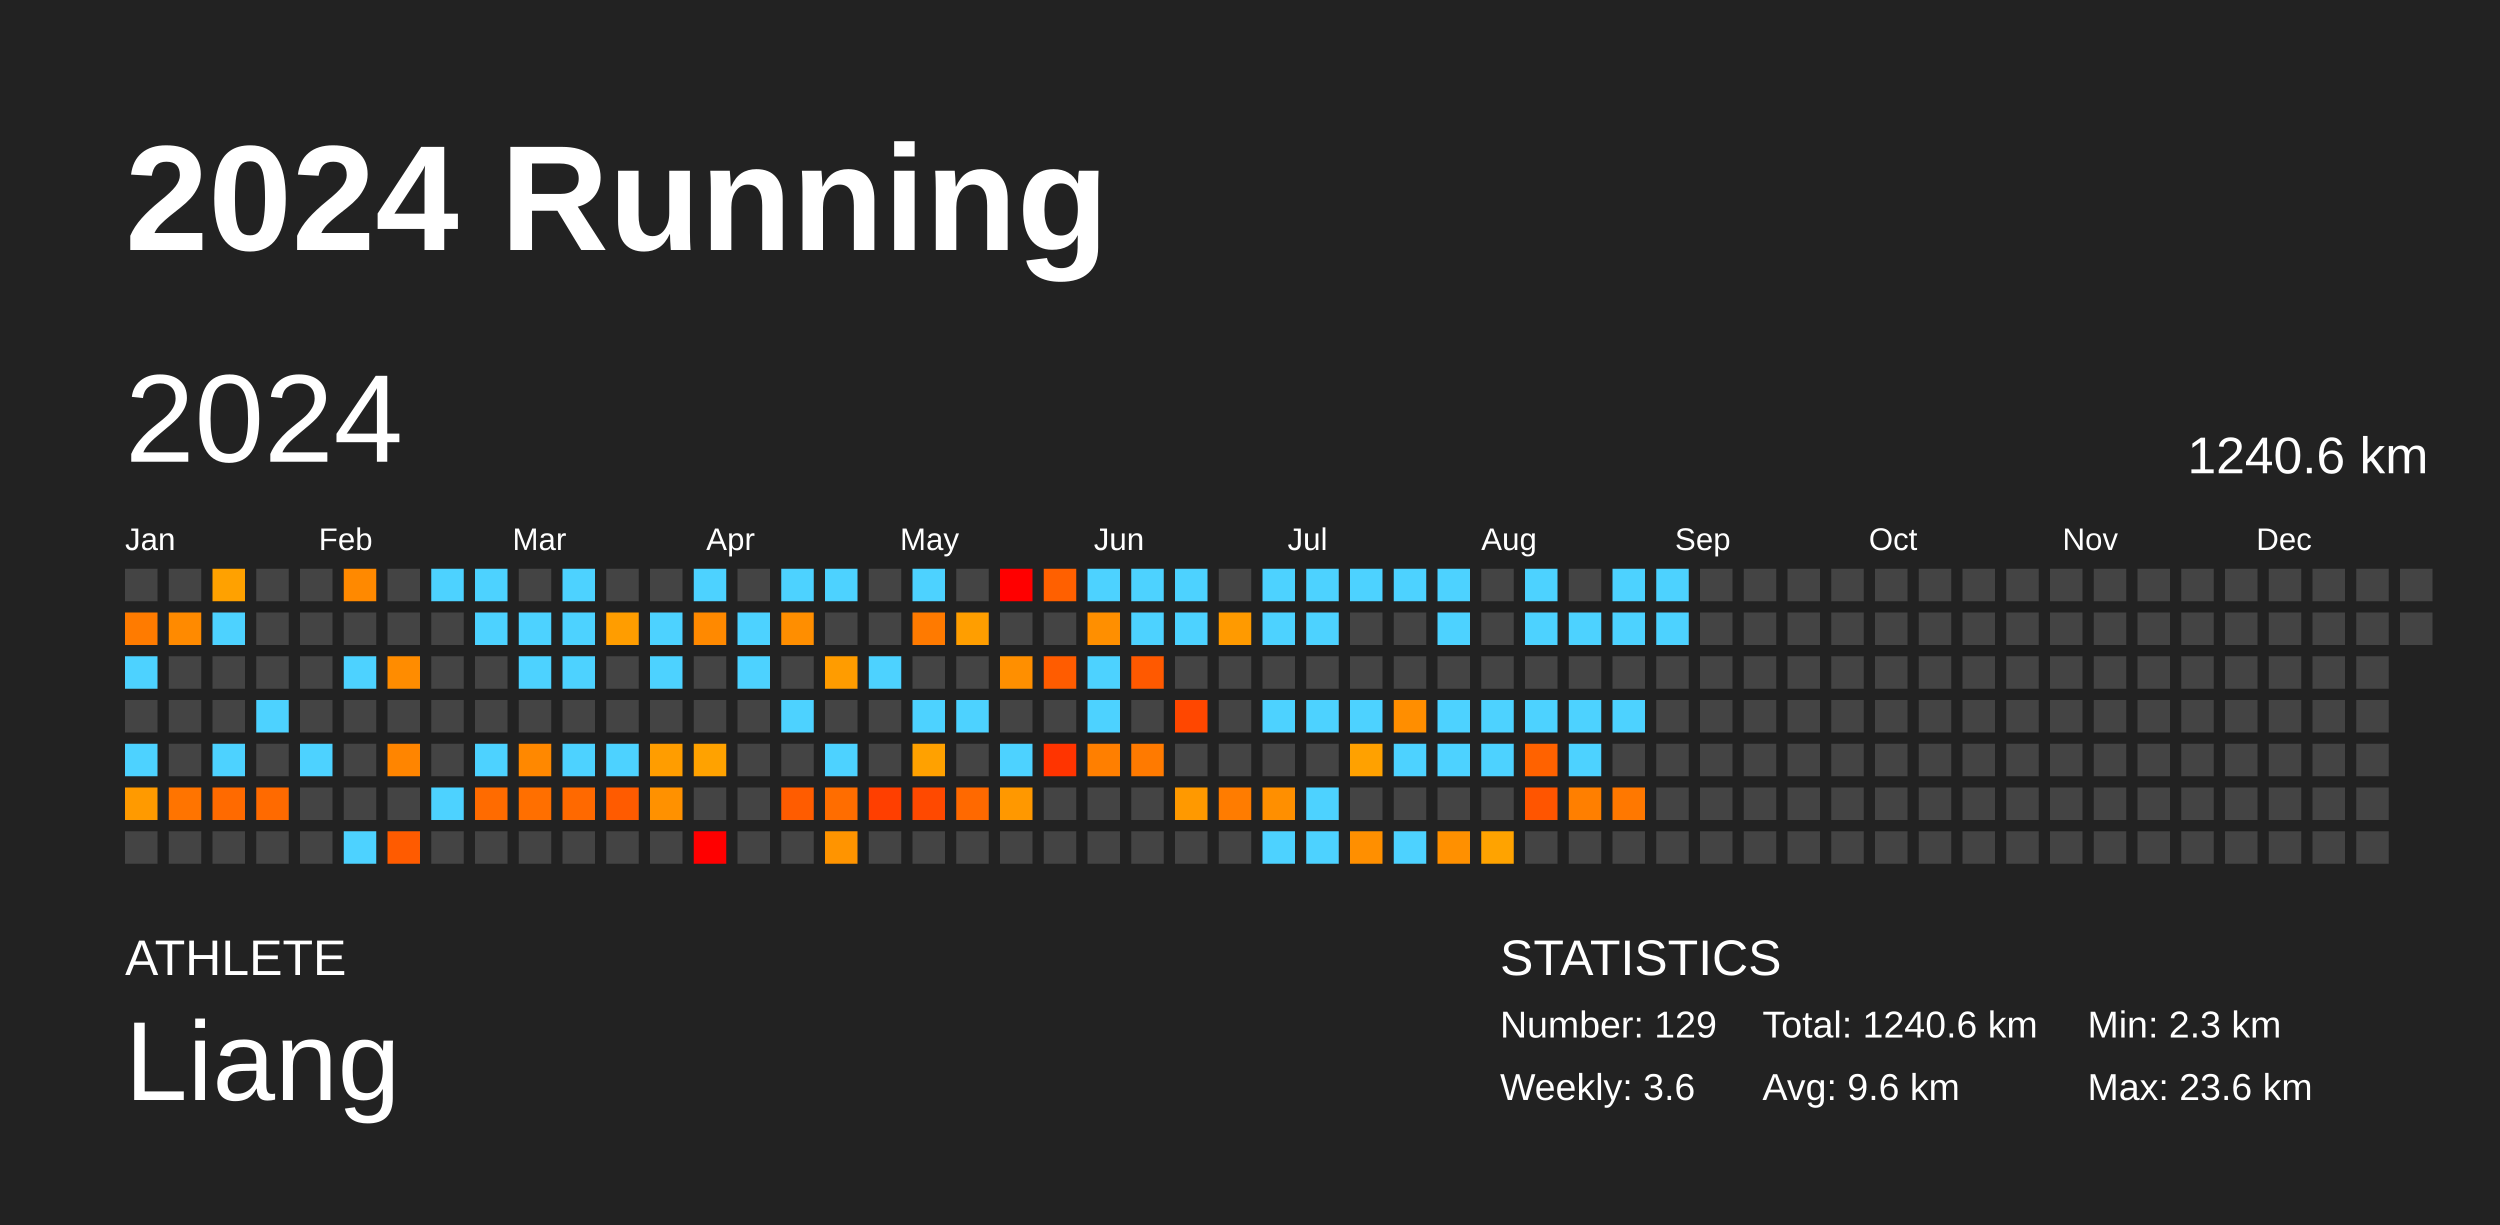
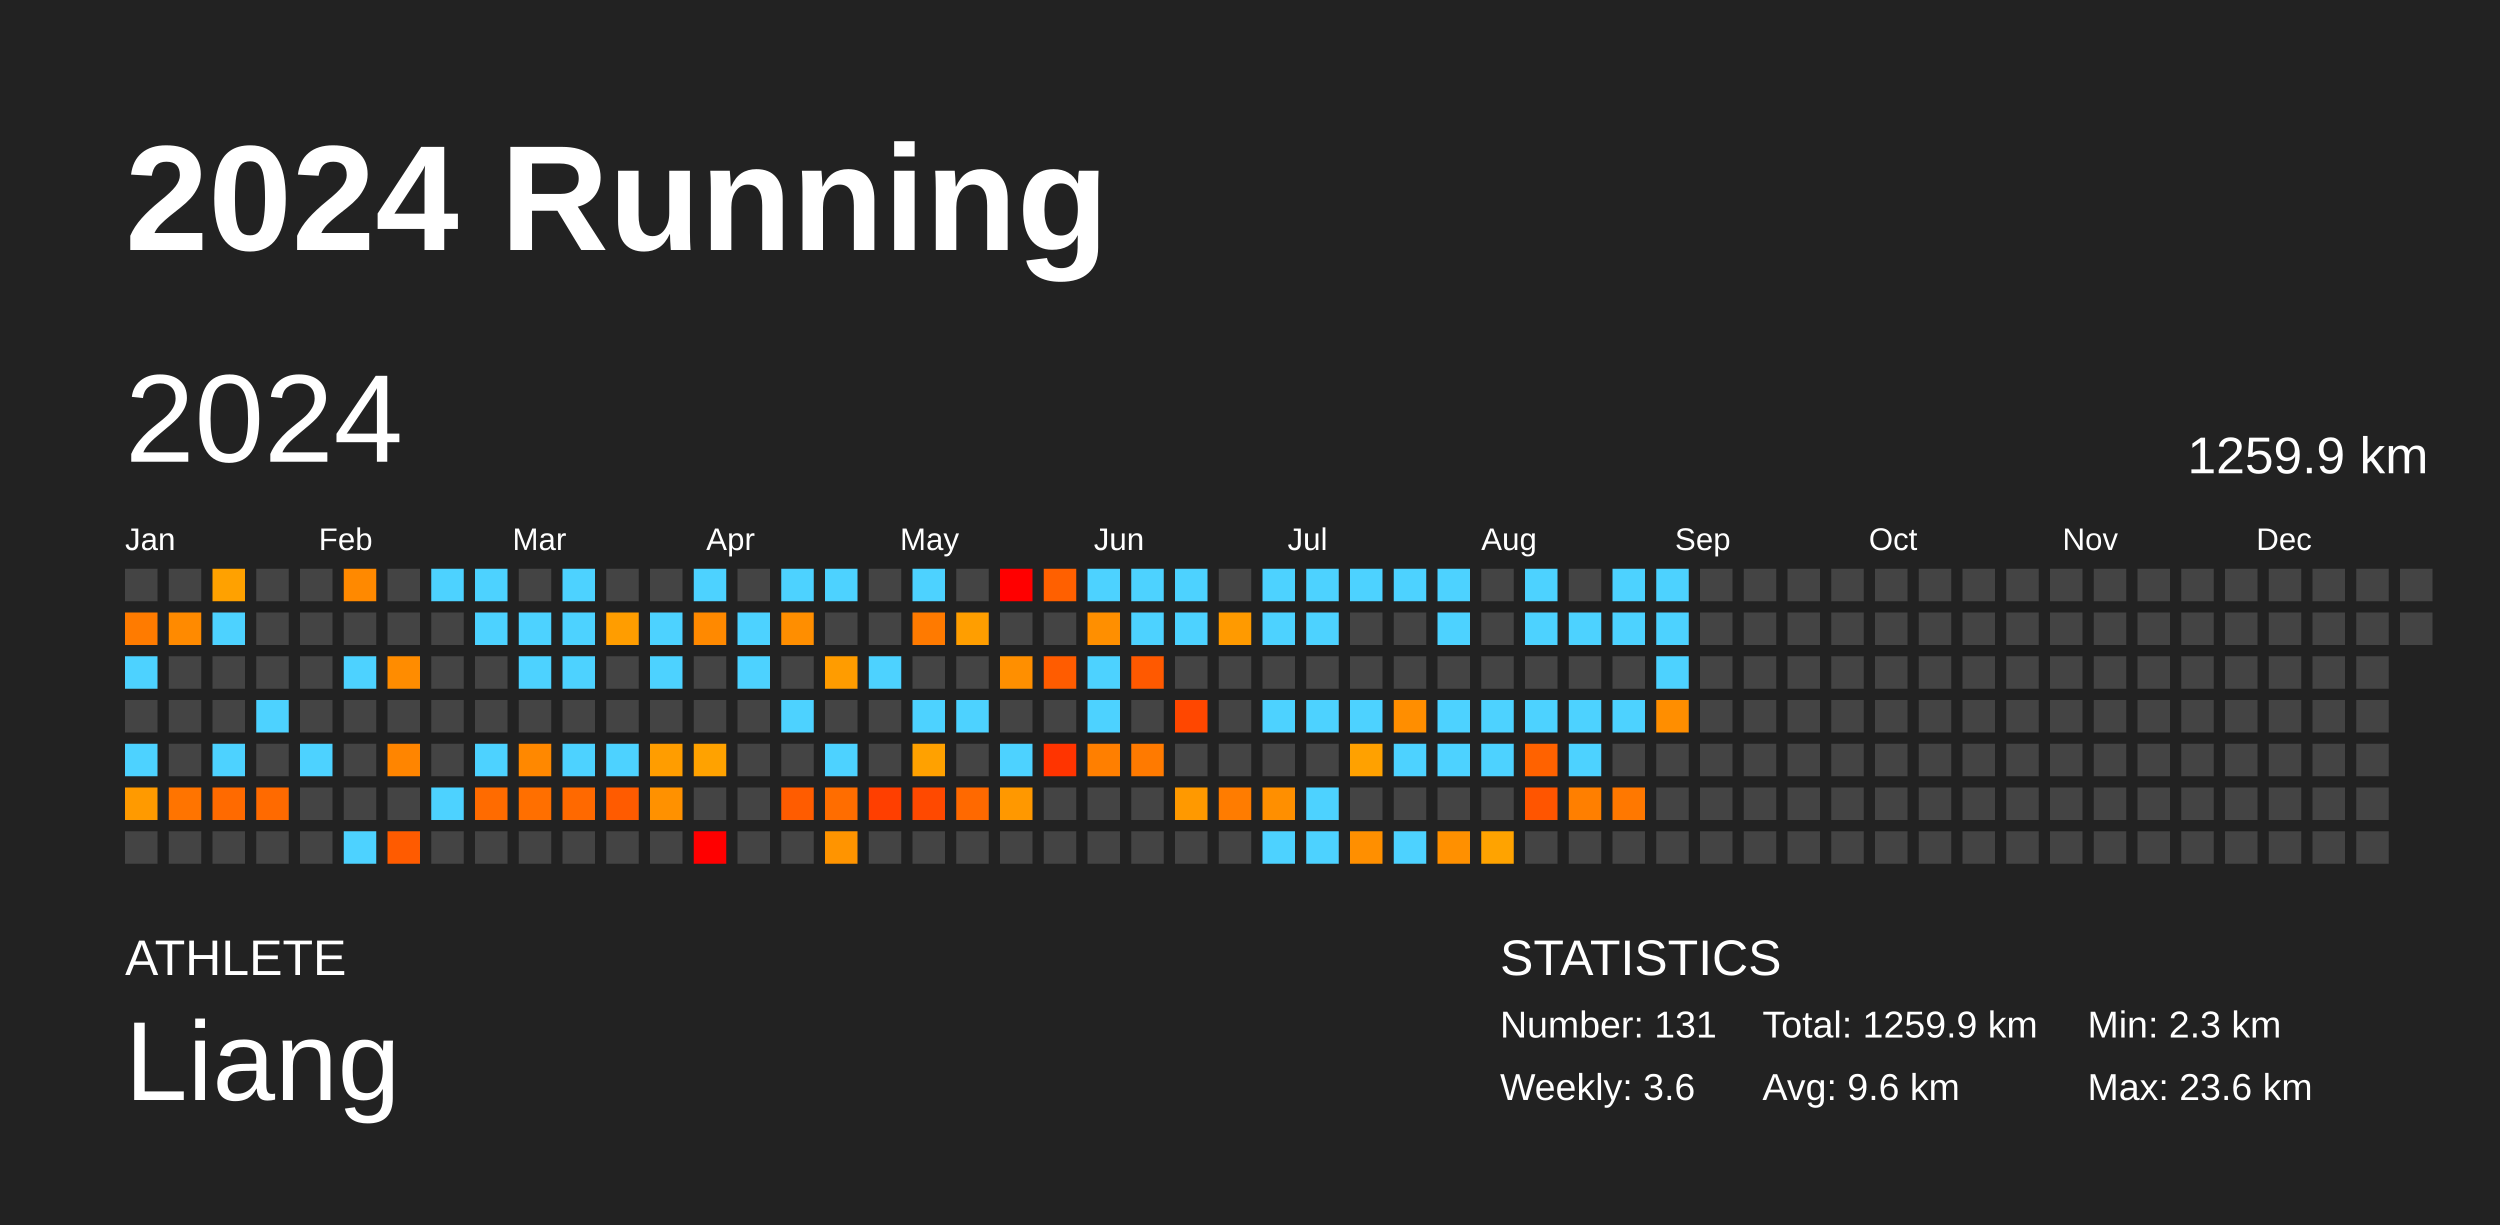
<svg xmlns="http://www.w3.org/2000/svg" baseProfile="full" height="98mm" version="1.1" viewBox="0,0,200,98" width="200mm">
  <defs />
  <rect fill="#222222" height="98" width="200" x="0" y="0" />
  <text fill="#FFFFFF" style="font-size:12px; font-family:Arial; font-weight:bold;" x="10" y="20">2024 Running</text>
  <text fill="#FFFFFF" style="font-size:4px; font-family:Arial" x="10" y="78">ATHLETE</text>
  <text fill="#FFFFFF" style="font-size:9px; font-family:Arial" x="10" y="88">Liang</text>
  <text fill="#FFFFFF" style="font-size:4px; font-family:Arial" x="120" y="78">STATISTICS</text>
-   <text fill="#FFFFFF" style="font-size:3px; font-family:Arial" x="120" y="83">Number: 129</text>
+   <text fill="#FFFFFF" style="font-size:3px; font-family:Arial" x="120" y="83">Number: 131</text>
  <text fill="#FFFFFF" style="font-size:3px; font-family:Arial" x="120" y="88">Weekly: 3.6</text>
-   <text fill="#FFFFFF" style="font-size:3px; font-family:Arial" x="141" y="83">Total: 1240.6 km</text>
+   <text fill="#FFFFFF" style="font-size:3px; font-family:Arial" x="141" y="83">Total: 1259.9 km</text>
  <text fill="#FFFFFF" style="font-size:3px; font-family:Arial" x="141" y="88">Avg: 9.6 km</text>
  <text fill="#FFFFFF" style="font-size:3px; font-family:Arial" x="167" y="83">Min: 2.3 km</text>
  <text fill="#FFFFFF" style="font-size:3px; font-family:Arial" x="167" y="88">Max: 23.6 km</text>
  <text dominant-baseline="hanging" fill="#FFFFFF" style="font-size:10.0px; font-family:Arial;" x="10" y="30">2024</text>
-   <text dominant-baseline="hanging" fill="#FFFFFF" style="font-size:4.125px; font-family:Arial;" x="175" y="35">1240.6 km</text>
+   <text dominant-baseline="hanging" fill="#FFFFFF" style="font-size:4.125px; font-family:Arial;" x="175" y="35">1259.9 km</text>
  <text fill="#FFFFFF" style="font-size:2.5px; font-family:Arial" x="10.0" y="44">Jan</text>
  <text fill="#FFFFFF" style="font-size:2.5px; font-family:Arial" x="25.5" y="44">Feb</text>
  <text fill="#FFFFFF" style="font-size:2.5px; font-family:Arial" x="41.0" y="44">Mar</text>
  <text fill="#FFFFFF" style="font-size:2.5px; font-family:Arial" x="56.5" y="44">Apr</text>
  <text fill="#FFFFFF" style="font-size:2.5px; font-family:Arial" x="72.0" y="44">May</text>
  <text fill="#FFFFFF" style="font-size:2.5px; font-family:Arial" x="87.5" y="44">Jun</text>
  <text fill="#FFFFFF" style="font-size:2.5px; font-family:Arial" x="103.0" y="44">Jul</text>
  <text fill="#FFFFFF" style="font-size:2.5px; font-family:Arial" x="118.5" y="44">Aug</text>
  <text fill="#FFFFFF" style="font-size:2.5px; font-family:Arial" x="134.0" y="44">Sep</text>
  <text fill="#FFFFFF" style="font-size:2.5px; font-family:Arial" x="149.5" y="44">Oct</text>
  <text fill="#FFFFFF" style="font-size:2.5px; font-family:Arial" x="165.0" y="44">Nov</text>
  <text fill="#FFFFFF" style="font-size:2.5px; font-family:Arial" x="180.5" y="44">Dec</text>
  <rect fill="#444444" height="2.6" width="2.6" x="10.0" y="45.5" />
  <rect fill="#ff7b00" height="2.6" width="2.6" x="10.0" y="49.0" />
  <rect fill="#4dd2ff" height="2.6" width="2.6" x="10.0" y="52.5" />
  <rect fill="#444444" height="2.6" width="2.6" x="10.0" y="56.0" />
  <rect fill="#4dd2ff" height="2.6" width="2.6" x="10.0" y="59.5" />
  <rect fill="#ff9a00" height="2.6" width="2.6" x="10.0" y="63.0" />
  <rect fill="#444444" height="2.6" width="2.6" x="10.0" y="66.5" />
  <rect fill="#444444" height="2.6" width="2.6" x="13.5" y="45.5" />
  <rect fill="#ff8a00" height="2.6" width="2.6" x="13.5" y="49.0" />
  <rect fill="#444444" height="2.6" width="2.6" x="13.5" y="52.5" />
  <rect fill="#444444" height="2.6" width="2.6" x="13.5" y="56.0" />
  <rect fill="#444444" height="2.6" width="2.6" x="13.5" y="59.5" />
  <rect fill="#ff7400" height="2.6" width="2.6" x="13.5" y="63.0" />
  <rect fill="#444444" height="2.6" width="2.6" x="13.5" y="66.5" />
  <rect fill="#ffa100" height="2.6" width="2.6" x="17.0" y="45.5" />
  <rect fill="#4dd2ff" height="2.6" width="2.6" x="17.0" y="49.0" />
  <rect fill="#444444" height="2.6" width="2.6" x="17.0" y="52.5" />
  <rect fill="#444444" height="2.6" width="2.6" x="17.0" y="56.0" />
  <rect fill="#4dd2ff" height="2.6" width="2.6" x="17.0" y="59.5" />
  <rect fill="#ff6a00" height="2.6" width="2.6" x="17.0" y="63.0" />
  <rect fill="#444444" height="2.6" width="2.6" x="17.0" y="66.5" />
  <rect fill="#444444" height="2.6" width="2.6" x="20.5" y="45.5" />
  <rect fill="#444444" height="2.6" width="2.6" x="20.5" y="49.0" />
  <rect fill="#444444" height="2.6" width="2.6" x="20.5" y="52.5" />
  <rect fill="#4dd2ff" height="2.6" width="2.6" x="20.5" y="56.0" />
  <rect fill="#444444" height="2.6" width="2.6" x="20.5" y="59.5" />
  <rect fill="#ff6a00" height="2.6" width="2.6" x="20.5" y="63.0" />
  <rect fill="#444444" height="2.6" width="2.6" x="20.5" y="66.5" />
  <rect fill="#444444" height="2.6" width="2.6" x="24.0" y="45.5" />
  <rect fill="#444444" height="2.6" width="2.6" x="24.0" y="49.0" />
  <rect fill="#444444" height="2.6" width="2.6" x="24.0" y="52.5" />
  <rect fill="#444444" height="2.6" width="2.6" x="24.0" y="56.0" />
  <rect fill="#4dd2ff" height="2.6" width="2.6" x="24.0" y="59.5" />
  <rect fill="#444444" height="2.6" width="2.6" x="24.0" y="63.0" />
  <rect fill="#444444" height="2.6" width="2.6" x="24.0" y="66.5" />
  <rect fill="#ff8900" height="2.6" width="2.6" x="27.5" y="45.5" />
  <rect fill="#444444" height="2.6" width="2.6" x="27.5" y="49.0" />
  <rect fill="#4dd2ff" height="2.6" width="2.6" x="27.5" y="52.5" />
  <rect fill="#444444" height="2.6" width="2.6" x="27.5" y="56.0" />
  <rect fill="#444444" height="2.6" width="2.6" x="27.5" y="59.5" />
  <rect fill="#444444" height="2.6" width="2.6" x="27.5" y="63.0" />
  <rect fill="#4dd2ff" height="2.6" width="2.6" x="27.5" y="66.5" />
  <rect fill="#444444" height="2.6" width="2.6" x="31.0" y="45.5" />
  <rect fill="#444444" height="2.6" width="2.6" x="31.0" y="49.0" />
  <rect fill="#ff8c00" height="2.6" width="2.6" x="31.0" y="52.5" />
  <rect fill="#444444" height="2.6" width="2.6" x="31.0" y="56.0" />
  <rect fill="#ff8500" height="2.6" width="2.6" x="31.0" y="59.5" />
  <rect fill="#444444" height="2.6" width="2.6" x="31.0" y="63.0" />
  <rect fill="#ff5b00" height="2.6" width="2.6" x="31.0" y="66.5" />
  <rect fill="#4dd2ff" height="2.6" width="2.6" x="34.5" y="45.5" />
  <rect fill="#444444" height="2.6" width="2.6" x="34.5" y="49.0" />
  <rect fill="#444444" height="2.6" width="2.6" x="34.5" y="52.5" />
  <rect fill="#444444" height="2.6" width="2.6" x="34.5" y="56.0" />
  <rect fill="#444444" height="2.6" width="2.6" x="34.5" y="59.5" />
  <rect fill="#4dd2ff" height="2.6" width="2.6" x="34.5" y="63.0" />
  <rect fill="#444444" height="2.6" width="2.6" x="34.5" y="66.5" />
  <rect fill="#4dd2ff" height="2.6" width="2.6" x="38.0" y="45.5" />
  <rect fill="#4dd2ff" height="2.6" width="2.6" x="38.0" y="49.0" />
  <rect fill="#444444" height="2.6" width="2.6" x="38.0" y="52.5" />
  <rect fill="#444444" height="2.6" width="2.6" x="38.0" y="56.0" />
  <rect fill="#4dd2ff" height="2.6" width="2.6" x="38.0" y="59.5" />
  <rect fill="#ff6b00" height="2.6" width="2.6" x="38.0" y="63.0" />
  <rect fill="#444444" height="2.6" width="2.6" x="38.0" y="66.5" />
  <rect fill="#444444" height="2.6" width="2.6" x="41.5" y="45.5" />
  <rect fill="#4dd2ff" height="2.6" width="2.6" x="41.5" y="49.0" />
  <rect fill="#4dd2ff" height="2.6" width="2.6" x="41.5" y="52.5" />
  <rect fill="#444444" height="2.6" width="2.6" x="41.5" y="56.0" />
  <rect fill="#ff8800" height="2.6" width="2.6" x="41.5" y="59.5" />
  <rect fill="#ff6f00" height="2.6" width="2.6" x="41.5" y="63.0" />
  <rect fill="#444444" height="2.6" width="2.6" x="41.5" y="66.5" />
  <rect fill="#4dd2ff" height="2.6" width="2.6" x="45.0" y="45.5" />
  <rect fill="#4dd2ff" height="2.6" width="2.6" x="45.0" y="49.0" />
  <rect fill="#4dd2ff" height="2.6" width="2.6" x="45.0" y="52.5" />
  <rect fill="#444444" height="2.6" width="2.6" x="45.0" y="56.0" />
  <rect fill="#4dd2ff" height="2.6" width="2.6" x="45.0" y="59.5" />
  <rect fill="#ff6900" height="2.6" width="2.6" x="45.0" y="63.0" />
  <rect fill="#444444" height="2.6" width="2.6" x="45.0" y="66.5" />
  <rect fill="#444444" height="2.6" width="2.6" x="48.5" y="45.5" />
  <rect fill="#ff9d00" height="2.6" width="2.6" x="48.5" y="49.0" />
  <rect fill="#444444" height="2.6" width="2.6" x="48.5" y="52.5" />
  <rect fill="#444444" height="2.6" width="2.6" x="48.5" y="56.0" />
  <rect fill="#4dd2ff" height="2.6" width="2.6" x="48.5" y="59.5" />
  <rect fill="#ff5b00" height="2.6" width="2.6" x="48.5" y="63.0" />
  <rect fill="#444444" height="2.6" width="2.6" x="48.5" y="66.5" />
  <rect fill="#444444" height="2.6" width="2.6" x="52.0" y="45.5" />
  <rect fill="#4dd2ff" height="2.6" width="2.6" x="52.0" y="49.0" />
  <rect fill="#4dd2ff" height="2.6" width="2.6" x="52.0" y="52.5" />
  <rect fill="#444444" height="2.6" width="2.6" x="52.0" y="56.0" />
  <rect fill="#ff9d00" height="2.6" width="2.6" x="52.0" y="59.5" />
  <rect fill="#ff9100" height="2.6" width="2.6" x="52.0" y="63.0" />
  <rect fill="#444444" height="2.6" width="2.6" x="52.0" y="66.5" />
  <rect fill="#4dd2ff" height="2.6" width="2.6" x="55.5" y="45.5" />
  <rect fill="#ff8900" height="2.6" width="2.6" x="55.5" y="49.0" />
  <rect fill="#444444" height="2.6" width="2.6" x="55.5" y="52.5" />
  <rect fill="#444444" height="2.6" width="2.6" x="55.5" y="56.0" />
  <rect fill="#ffa200" height="2.6" width="2.6" x="55.5" y="59.5" />
  <rect fill="#444444" height="2.6" width="2.6" x="55.5" y="63.0" />
  <rect fill="red" height="2.6" width="2.6" x="55.5" y="66.5" />
  <rect fill="#444444" height="2.6" width="2.6" x="59.0" y="45.5" />
  <rect fill="#4dd2ff" height="2.6" width="2.6" x="59.0" y="49.0" />
  <rect fill="#4dd2ff" height="2.6" width="2.6" x="59.0" y="52.5" />
  <rect fill="#444444" height="2.6" width="2.6" x="59.0" y="56.0" />
  <rect fill="#444444" height="2.6" width="2.6" x="59.0" y="59.5" />
  <rect fill="#444444" height="2.6" width="2.6" x="59.0" y="63.0" />
  <rect fill="#444444" height="2.6" width="2.6" x="59.0" y="66.5" />
  <rect fill="#4dd2ff" height="2.6" width="2.6" x="62.5" y="45.5" />
  <rect fill="#ff8e00" height="2.6" width="2.6" x="62.5" y="49.0" />
  <rect fill="#444444" height="2.6" width="2.6" x="62.5" y="52.5" />
  <rect fill="#4dd2ff" height="2.6" width="2.6" x="62.5" y="56.0" />
  <rect fill="#444444" height="2.6" width="2.6" x="62.5" y="59.5" />
  <rect fill="#ff5c00" height="2.6" width="2.6" x="62.5" y="63.0" />
  <rect fill="#444444" height="2.6" width="2.6" x="62.5" y="66.5" />
  <rect fill="#4dd2ff" height="2.6" width="2.6" x="66.0" y="45.5" />
  <rect fill="#444444" height="2.6" width="2.6" x="66.0" y="49.0" />
  <rect fill="#ff9c00" height="2.6" width="2.6" x="66.0" y="52.5" />
  <rect fill="#444444" height="2.6" width="2.6" x="66.0" y="56.0" />
  <rect fill="#4dd2ff" height="2.6" width="2.6" x="66.0" y="59.5" />
  <rect fill="#ff6d00" height="2.6" width="2.6" x="66.0" y="63.0" />
  <rect fill="#ff9400" height="2.6" width="2.6" x="66.0" y="66.5" />
  <rect fill="#444444" height="2.6" width="2.6" x="69.5" y="45.5" />
  <rect fill="#444444" height="2.6" width="2.6" x="69.5" y="49.0" />
  <rect fill="#4dd2ff" height="2.6" width="2.6" x="69.5" y="52.5" />
  <rect fill="#444444" height="2.6" width="2.6" x="69.5" y="56.0" />
  <rect fill="#444444" height="2.6" width="2.6" x="69.5" y="59.5" />
  <rect fill="#ff3f00" height="2.6" width="2.6" x="69.5" y="63.0" />
  <rect fill="#444444" height="2.6" width="2.6" x="69.5" y="66.5" />
  <rect fill="#4dd2ff" height="2.6" width="2.6" x="73.0" y="45.5" />
  <rect fill="#ff7a00" height="2.6" width="2.6" x="73.0" y="49.0" />
  <rect fill="#444444" height="2.6" width="2.6" x="73.0" y="52.5" />
  <rect fill="#4dd2ff" height="2.6" width="2.6" x="73.0" y="56.0" />
  <rect fill="#ffa100" height="2.6" width="2.6" x="73.0" y="59.5" />
  <rect fill="#ff4900" height="2.6" width="2.6" x="73.0" y="63.0" />
  <rect fill="#444444" height="2.6" width="2.6" x="73.0" y="66.5" />
  <rect fill="#444444" height="2.6" width="2.6" x="76.5" y="45.5" />
  <rect fill="#ff9e00" height="2.6" width="2.6" x="76.5" y="49.0" />
  <rect fill="#444444" height="2.6" width="2.6" x="76.5" y="52.5" />
  <rect fill="#4dd2ff" height="2.6" width="2.6" x="76.5" y="56.0" />
  <rect fill="#444444" height="2.6" width="2.6" x="76.5" y="59.5" />
  <rect fill="#ff6900" height="2.6" width="2.6" x="76.5" y="63.0" />
  <rect fill="#444444" height="2.6" width="2.6" x="76.5" y="66.5" />
  <rect fill="red" height="2.6" width="2.6" x="80.0" y="45.5" />
  <rect fill="#444444" height="2.6" width="2.6" x="80.0" y="49.0" />
  <rect fill="#ff8f00" height="2.6" width="2.6" x="80.0" y="52.5" />
  <rect fill="#444444" height="2.6" width="2.6" x="80.0" y="56.0" />
  <rect fill="#4dd2ff" height="2.6" width="2.6" x="80.0" y="59.5" />
  <rect fill="#ff9800" height="2.6" width="2.6" x="80.0" y="63.0" />
  <rect fill="#444444" height="2.6" width="2.6" x="80.0" y="66.5" />
  <rect fill="#ff6000" height="2.6" width="2.6" x="83.5" y="45.5" />
  <rect fill="#444444" height="2.6" width="2.6" x="83.5" y="49.0" />
  <rect fill="#ff5c00" height="2.6" width="2.6" x="83.5" y="52.5" />
  <rect fill="#444444" height="2.6" width="2.6" x="83.5" y="56.0" />
  <rect fill="#ff3400" height="2.6" width="2.6" x="83.5" y="59.5" />
  <rect fill="#444444" height="2.6" width="2.6" x="83.5" y="63.0" />
  <rect fill="#444444" height="2.6" width="2.6" x="83.5" y="66.5" />
  <rect fill="#4dd2ff" height="2.6" width="2.6" x="87.0" y="45.5" />
  <rect fill="#ff8f00" height="2.6" width="2.6" x="87.0" y="49.0" />
  <rect fill="#4dd2ff" height="2.6" width="2.6" x="87.0" y="52.5" />
  <rect fill="#4dd2ff" height="2.6" width="2.6" x="87.0" y="56.0" />
  <rect fill="#ff7f00" height="2.6" width="2.6" x="87.0" y="59.5" />
  <rect fill="#444444" height="2.6" width="2.6" x="87.0" y="63.0" />
  <rect fill="#444444" height="2.6" width="2.6" x="87.0" y="66.5" />
  <rect fill="#4dd2ff" height="2.6" width="2.6" x="90.5" y="45.5" />
  <rect fill="#4dd2ff" height="2.6" width="2.6" x="90.5" y="49.0" />
  <rect fill="#ff5900" height="2.6" width="2.6" x="90.5" y="52.5" />
  <rect fill="#444444" height="2.6" width="2.6" x="90.5" y="56.0" />
  <rect fill="#ff7a00" height="2.6" width="2.6" x="90.5" y="59.5" />
  <rect fill="#444444" height="2.6" width="2.6" x="90.5" y="63.0" />
  <rect fill="#444444" height="2.6" width="2.6" x="90.5" y="66.5" />
  <rect fill="#4dd2ff" height="2.6" width="2.6" x="94.0" y="45.5" />
  <rect fill="#4dd2ff" height="2.6" width="2.6" x="94.0" y="49.0" />
  <rect fill="#444444" height="2.6" width="2.6" x="94.0" y="52.5" />
  <rect fill="#ff4700" height="2.6" width="2.6" x="94.0" y="56.0" />
  <rect fill="#444444" height="2.6" width="2.6" x="94.0" y="59.5" />
  <rect fill="#ff9900" height="2.6" width="2.6" x="94.0" y="63.0" />
  <rect fill="#444444" height="2.6" width="2.6" x="94.0" y="66.5" />
  <rect fill="#444444" height="2.6" width="2.6" x="97.5" y="45.5" />
  <rect fill="#ff9a00" height="2.6" width="2.6" x="97.5" y="49.0" />
  <rect fill="#444444" height="2.6" width="2.6" x="97.5" y="52.5" />
  <rect fill="#444444" height="2.6" width="2.6" x="97.5" y="56.0" />
  <rect fill="#444444" height="2.6" width="2.6" x="97.5" y="59.5" />
  <rect fill="#ff7c00" height="2.6" width="2.6" x="97.5" y="63.0" />
  <rect fill="#444444" height="2.6" width="2.6" x="97.5" y="66.5" />
  <rect fill="#4dd2ff" height="2.6" width="2.6" x="101.0" y="45.5" />
  <rect fill="#4dd2ff" height="2.6" width="2.6" x="101.0" y="49.0" />
  <rect fill="#444444" height="2.6" width="2.6" x="101.0" y="52.5" />
  <rect fill="#4dd2ff" height="2.6" width="2.6" x="101.0" y="56.0" />
  <rect fill="#444444" height="2.6" width="2.6" x="101.0" y="59.5" />
  <rect fill="#ff8f00" height="2.6" width="2.6" x="101.0" y="63.0" />
  <rect fill="#4dd2ff" height="2.6" width="2.6" x="101.0" y="66.5" />
  <rect fill="#4dd2ff" height="2.6" width="2.6" x="104.5" y="45.5" />
  <rect fill="#4dd2ff" height="2.6" width="2.6" x="104.5" y="49.0" />
  <rect fill="#444444" height="2.6" width="2.6" x="104.5" y="52.5" />
  <rect fill="#4dd2ff" height="2.6" width="2.6" x="104.5" y="56.0" />
  <rect fill="#444444" height="2.6" width="2.6" x="104.5" y="59.5" />
  <rect fill="#4dd2ff" height="2.6" width="2.6" x="104.5" y="63.0" />
  <rect fill="#4dd2ff" height="2.6" width="2.6" x="104.5" y="66.5" />
  <rect fill="#4dd2ff" height="2.6" width="2.6" x="108.0" y="45.5" />
  <rect fill="#444444" height="2.6" width="2.6" x="108.0" y="49.0" />
  <rect fill="#444444" height="2.6" width="2.6" x="108.0" y="52.5" />
  <rect fill="#4dd2ff" height="2.6" width="2.6" x="108.0" y="56.0" />
  <rect fill="#ffa100" height="2.6" width="2.6" x="108.0" y="59.5" />
  <rect fill="#444444" height="2.6" width="2.6" x="108.0" y="63.0" />
  <rect fill="#ff8f00" height="2.6" width="2.6" x="108.0" y="66.5" />
  <rect fill="#4dd2ff" height="2.6" width="2.6" x="111.5" y="45.5" />
  <rect fill="#444444" height="2.6" width="2.6" x="111.5" y="49.0" />
  <rect fill="#444444" height="2.6" width="2.6" x="111.5" y="52.5" />
  <rect fill="#ff8e00" height="2.6" width="2.6" x="111.5" y="56.0" />
  <rect fill="#4dd2ff" height="2.6" width="2.6" x="111.5" y="59.5" />
  <rect fill="#444444" height="2.6" width="2.6" x="111.5" y="63.0" />
  <rect fill="#4dd2ff" height="2.6" width="2.6" x="111.5" y="66.5" />
  <rect fill="#4dd2ff" height="2.6" width="2.6" x="115.0" y="45.5" />
  <rect fill="#4dd2ff" height="2.6" width="2.6" x="115.0" y="49.0" />
  <rect fill="#444444" height="2.6" width="2.6" x="115.0" y="52.5" />
  <rect fill="#4dd2ff" height="2.6" width="2.6" x="115.0" y="56.0" />
  <rect fill="#4dd2ff" height="2.6" width="2.6" x="115.0" y="59.5" />
  <rect fill="#444444" height="2.6" width="2.6" x="115.0" y="63.0" />
  <rect fill="#ff9000" height="2.6" width="2.6" x="115.0" y="66.5" />
  <rect fill="#444444" height="2.6" width="2.6" x="118.5" y="45.5" />
  <rect fill="#444444" height="2.6" width="2.6" x="118.5" y="49.0" />
  <rect fill="#444444" height="2.6" width="2.6" x="118.5" y="52.5" />
  <rect fill="#4dd2ff" height="2.6" width="2.6" x="118.5" y="56.0" />
  <rect fill="#4dd2ff" height="2.6" width="2.6" x="118.5" y="59.5" />
  <rect fill="#444444" height="2.6" width="2.6" x="118.5" y="63.0" />
  <rect fill="#ffa300" height="2.6" width="2.6" x="118.5" y="66.5" />
  <rect fill="#4dd2ff" height="2.6" width="2.6" x="122.0" y="45.5" />
  <rect fill="#4dd2ff" height="2.6" width="2.6" x="122.0" y="49.0" />
  <rect fill="#444444" height="2.6" width="2.6" x="122.0" y="52.5" />
  <rect fill="#4dd2ff" height="2.6" width="2.6" x="122.0" y="56.0" />
  <rect fill="#ff6200" height="2.6" width="2.6" x="122.0" y="59.5" />
  <rect fill="#ff5500" height="2.6" width="2.6" x="122.0" y="63.0" />
  <rect fill="#444444" height="2.6" width="2.6" x="122.0" y="66.5" />
  <rect fill="#444444" height="2.6" width="2.6" x="125.5" y="45.5" />
  <rect fill="#4dd2ff" height="2.6" width="2.6" x="125.5" y="49.0" />
  <rect fill="#444444" height="2.6" width="2.6" x="125.5" y="52.5" />
  <rect fill="#4dd2ff" height="2.6" width="2.6" x="125.5" y="56.0" />
  <rect fill="#4dd2ff" height="2.6" width="2.6" x="125.5" y="59.5" />
  <rect fill="#ff7f00" height="2.6" width="2.6" x="125.5" y="63.0" />
  <rect fill="#444444" height="2.6" width="2.6" x="125.5" y="66.5" />
  <rect fill="#4dd2ff" height="2.6" width="2.6" x="129.0" y="45.5" />
  <rect fill="#4dd2ff" height="2.6" width="2.6" x="129.0" y="49.0" />
  <rect fill="#444444" height="2.6" width="2.6" x="129.0" y="52.5" />
  <rect fill="#4dd2ff" height="2.6" width="2.6" x="129.0" y="56.0" />
  <rect fill="#444444" height="2.6" width="2.6" x="129.0" y="59.5" />
  <rect fill="#ff7800" height="2.6" width="2.6" x="129.0" y="63.0" />
  <rect fill="#444444" height="2.6" width="2.6" x="129.0" y="66.5" />
  <rect fill="#4dd2ff" height="2.6" width="2.6" x="132.5" y="45.5" />
  <rect fill="#4dd2ff" height="2.6" width="2.6" x="132.5" y="49.0" />
-   <rect fill="#444444" height="2.6" width="2.6" x="132.5" y="52.5" />
-   <rect fill="#444444" height="2.6" width="2.6" x="132.5" y="56.0" />
+   <rect fill="#4dd2ff" height="2.6" width="2.6" x="132.5" y="52.5" />
+   <rect fill="#ff8e00" height="2.6" width="2.6" x="132.5" y="56.0" />
  <rect fill="#444444" height="2.6" width="2.6" x="132.5" y="59.5" />
  <rect fill="#444444" height="2.6" width="2.6" x="132.5" y="63.0" />
  <rect fill="#444444" height="2.6" width="2.6" x="132.5" y="66.5" />
  <rect fill="#444444" height="2.6" width="2.6" x="136.0" y="45.5" />
  <rect fill="#444444" height="2.6" width="2.6" x="136.0" y="49.0" />
  <rect fill="#444444" height="2.6" width="2.6" x="136.0" y="52.5" />
  <rect fill="#444444" height="2.6" width="2.6" x="136.0" y="56.0" />
  <rect fill="#444444" height="2.6" width="2.6" x="136.0" y="59.5" />
  <rect fill="#444444" height="2.6" width="2.6" x="136.0" y="63.0" />
  <rect fill="#444444" height="2.6" width="2.6" x="136.0" y="66.5" />
  <rect fill="#444444" height="2.6" width="2.6" x="139.5" y="45.5" />
  <rect fill="#444444" height="2.6" width="2.6" x="139.5" y="49.0" />
  <rect fill="#444444" height="2.6" width="2.6" x="139.5" y="52.5" />
  <rect fill="#444444" height="2.6" width="2.6" x="139.5" y="56.0" />
  <rect fill="#444444" height="2.6" width="2.6" x="139.5" y="59.5" />
  <rect fill="#444444" height="2.6" width="2.6" x="139.5" y="63.0" />
  <rect fill="#444444" height="2.6" width="2.6" x="139.5" y="66.5" />
  <rect fill="#444444" height="2.6" width="2.6" x="143.0" y="45.5" />
  <rect fill="#444444" height="2.6" width="2.6" x="143.0" y="49.0" />
  <rect fill="#444444" height="2.6" width="2.6" x="143.0" y="52.5" />
  <rect fill="#444444" height="2.6" width="2.6" x="143.0" y="56.0" />
  <rect fill="#444444" height="2.6" width="2.6" x="143.0" y="59.5" />
  <rect fill="#444444" height="2.6" width="2.6" x="143.0" y="63.0" />
  <rect fill="#444444" height="2.6" width="2.6" x="143.0" y="66.5" />
  <rect fill="#444444" height="2.6" width="2.6" x="146.5" y="45.5" />
  <rect fill="#444444" height="2.6" width="2.6" x="146.5" y="49.0" />
  <rect fill="#444444" height="2.6" width="2.6" x="146.5" y="52.5" />
  <rect fill="#444444" height="2.6" width="2.6" x="146.5" y="56.0" />
  <rect fill="#444444" height="2.6" width="2.6" x="146.5" y="59.5" />
  <rect fill="#444444" height="2.6" width="2.6" x="146.5" y="63.0" />
  <rect fill="#444444" height="2.6" width="2.6" x="146.5" y="66.5" />
  <rect fill="#444444" height="2.6" width="2.6" x="150.0" y="45.5" />
  <rect fill="#444444" height="2.6" width="2.6" x="150.0" y="49.0" />
  <rect fill="#444444" height="2.6" width="2.6" x="150.0" y="52.5" />
  <rect fill="#444444" height="2.6" width="2.6" x="150.0" y="56.0" />
  <rect fill="#444444" height="2.6" width="2.6" x="150.0" y="59.5" />
  <rect fill="#444444" height="2.6" width="2.6" x="150.0" y="63.0" />
  <rect fill="#444444" height="2.6" width="2.6" x="150.0" y="66.5" />
  <rect fill="#444444" height="2.6" width="2.6" x="153.5" y="45.5" />
  <rect fill="#444444" height="2.6" width="2.6" x="153.5" y="49.0" />
  <rect fill="#444444" height="2.6" width="2.6" x="153.5" y="52.5" />
  <rect fill="#444444" height="2.6" width="2.6" x="153.5" y="56.0" />
  <rect fill="#444444" height="2.6" width="2.6" x="153.5" y="59.5" />
  <rect fill="#444444" height="2.6" width="2.6" x="153.5" y="63.0" />
  <rect fill="#444444" height="2.6" width="2.6" x="153.5" y="66.5" />
  <rect fill="#444444" height="2.6" width="2.6" x="157.0" y="45.5" />
  <rect fill="#444444" height="2.6" width="2.6" x="157.0" y="49.0" />
  <rect fill="#444444" height="2.6" width="2.6" x="157.0" y="52.5" />
  <rect fill="#444444" height="2.6" width="2.6" x="157.0" y="56.0" />
  <rect fill="#444444" height="2.6" width="2.6" x="157.0" y="59.5" />
  <rect fill="#444444" height="2.6" width="2.6" x="157.0" y="63.0" />
  <rect fill="#444444" height="2.6" width="2.6" x="157.0" y="66.5" />
  <rect fill="#444444" height="2.6" width="2.6" x="160.5" y="45.5" />
  <rect fill="#444444" height="2.6" width="2.6" x="160.5" y="49.0" />
  <rect fill="#444444" height="2.6" width="2.6" x="160.5" y="52.5" />
  <rect fill="#444444" height="2.6" width="2.6" x="160.5" y="56.0" />
  <rect fill="#444444" height="2.6" width="2.6" x="160.5" y="59.5" />
  <rect fill="#444444" height="2.6" width="2.6" x="160.5" y="63.0" />
  <rect fill="#444444" height="2.6" width="2.6" x="160.5" y="66.5" />
  <rect fill="#444444" height="2.6" width="2.6" x="164.0" y="45.5" />
  <rect fill="#444444" height="2.6" width="2.6" x="164.0" y="49.0" />
  <rect fill="#444444" height="2.6" width="2.6" x="164.0" y="52.5" />
  <rect fill="#444444" height="2.6" width="2.6" x="164.0" y="56.0" />
  <rect fill="#444444" height="2.6" width="2.6" x="164.0" y="59.5" />
  <rect fill="#444444" height="2.6" width="2.6" x="164.0" y="63.0" />
  <rect fill="#444444" height="2.6" width="2.6" x="164.0" y="66.5" />
  <rect fill="#444444" height="2.6" width="2.6" x="167.5" y="45.5" />
  <rect fill="#444444" height="2.6" width="2.6" x="167.5" y="49.0" />
  <rect fill="#444444" height="2.6" width="2.6" x="167.5" y="52.5" />
  <rect fill="#444444" height="2.6" width="2.6" x="167.5" y="56.0" />
  <rect fill="#444444" height="2.6" width="2.6" x="167.5" y="59.5" />
  <rect fill="#444444" height="2.6" width="2.6" x="167.5" y="63.0" />
  <rect fill="#444444" height="2.6" width="2.6" x="167.5" y="66.5" />
  <rect fill="#444444" height="2.6" width="2.6" x="171.0" y="45.5" />
  <rect fill="#444444" height="2.6" width="2.6" x="171.0" y="49.0" />
  <rect fill="#444444" height="2.6" width="2.6" x="171.0" y="52.5" />
  <rect fill="#444444" height="2.6" width="2.6" x="171.0" y="56.0" />
  <rect fill="#444444" height="2.6" width="2.6" x="171.0" y="59.5" />
  <rect fill="#444444" height="2.6" width="2.6" x="171.0" y="63.0" />
  <rect fill="#444444" height="2.6" width="2.6" x="171.0" y="66.5" />
  <rect fill="#444444" height="2.6" width="2.6" x="174.5" y="45.5" />
  <rect fill="#444444" height="2.6" width="2.6" x="174.5" y="49.0" />
  <rect fill="#444444" height="2.6" width="2.6" x="174.5" y="52.5" />
  <rect fill="#444444" height="2.6" width="2.6" x="174.5" y="56.0" />
  <rect fill="#444444" height="2.6" width="2.6" x="174.5" y="59.5" />
  <rect fill="#444444" height="2.6" width="2.6" x="174.5" y="63.0" />
  <rect fill="#444444" height="2.6" width="2.6" x="174.5" y="66.5" />
  <rect fill="#444444" height="2.6" width="2.6" x="178.0" y="45.5" />
  <rect fill="#444444" height="2.6" width="2.6" x="178.0" y="49.0" />
  <rect fill="#444444" height="2.6" width="2.6" x="178.0" y="52.5" />
  <rect fill="#444444" height="2.6" width="2.6" x="178.0" y="56.0" />
  <rect fill="#444444" height="2.6" width="2.6" x="178.0" y="59.5" />
  <rect fill="#444444" height="2.6" width="2.6" x="178.0" y="63.0" />
  <rect fill="#444444" height="2.6" width="2.6" x="178.0" y="66.5" />
  <rect fill="#444444" height="2.6" width="2.6" x="181.5" y="45.5" />
  <rect fill="#444444" height="2.6" width="2.6" x="181.5" y="49.0" />
  <rect fill="#444444" height="2.6" width="2.6" x="181.5" y="52.5" />
  <rect fill="#444444" height="2.6" width="2.6" x="181.5" y="56.0" />
  <rect fill="#444444" height="2.6" width="2.6" x="181.5" y="59.5" />
  <rect fill="#444444" height="2.6" width="2.6" x="181.5" y="63.0" />
  <rect fill="#444444" height="2.6" width="2.6" x="181.5" y="66.5" />
  <rect fill="#444444" height="2.6" width="2.6" x="185.0" y="45.5" />
  <rect fill="#444444" height="2.6" width="2.6" x="185.0" y="49.0" />
  <rect fill="#444444" height="2.6" width="2.6" x="185.0" y="52.5" />
  <rect fill="#444444" height="2.6" width="2.6" x="185.0" y="56.0" />
  <rect fill="#444444" height="2.6" width="2.6" x="185.0" y="59.5" />
  <rect fill="#444444" height="2.6" width="2.6" x="185.0" y="63.0" />
  <rect fill="#444444" height="2.6" width="2.6" x="185.0" y="66.5" />
  <rect fill="#444444" height="2.6" width="2.6" x="188.5" y="45.5" />
  <rect fill="#444444" height="2.6" width="2.6" x="188.5" y="49.0" />
  <rect fill="#444444" height="2.6" width="2.6" x="188.5" y="52.5" />
  <rect fill="#444444" height="2.6" width="2.6" x="188.5" y="56.0" />
  <rect fill="#444444" height="2.6" width="2.6" x="188.5" y="59.5" />
  <rect fill="#444444" height="2.6" width="2.6" x="188.5" y="63.0" />
  <rect fill="#444444" height="2.6" width="2.6" x="188.5" y="66.5" />
  <rect fill="#444444" height="2.6" width="2.6" x="192.0" y="45.5" />
  <rect fill="#444444" height="2.6" width="2.6" x="192.0" y="49.0" />
</svg>
